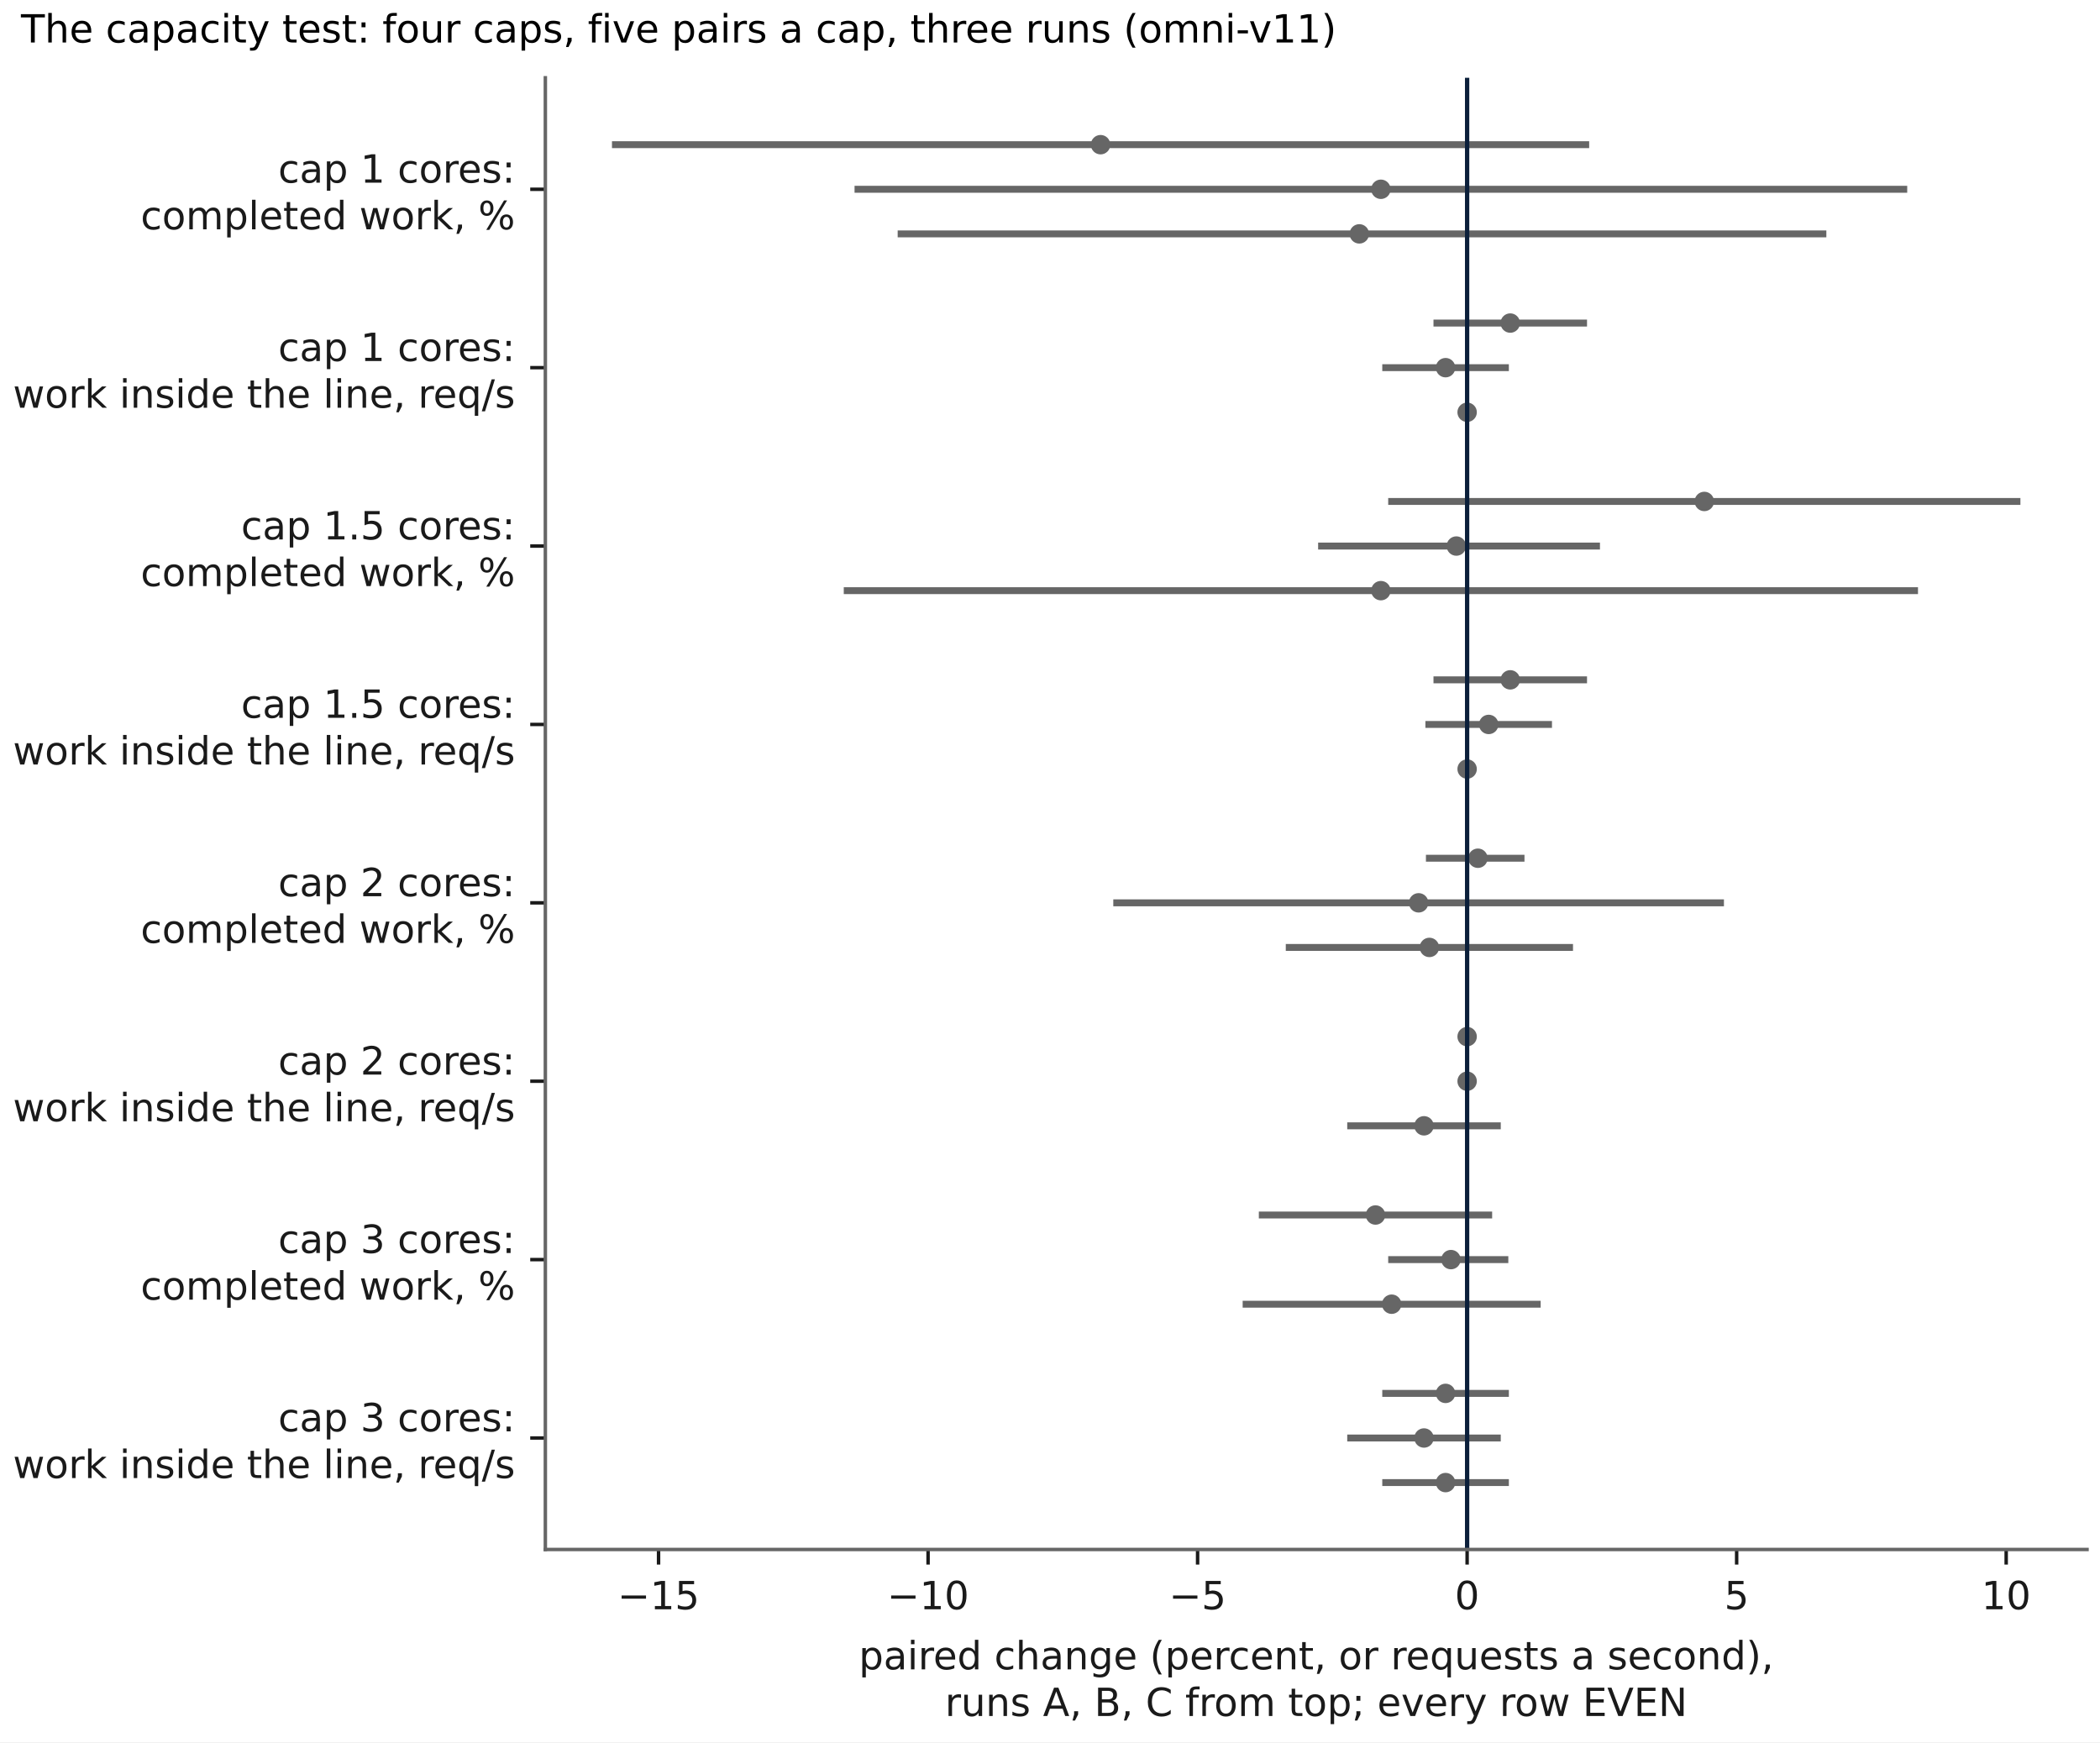
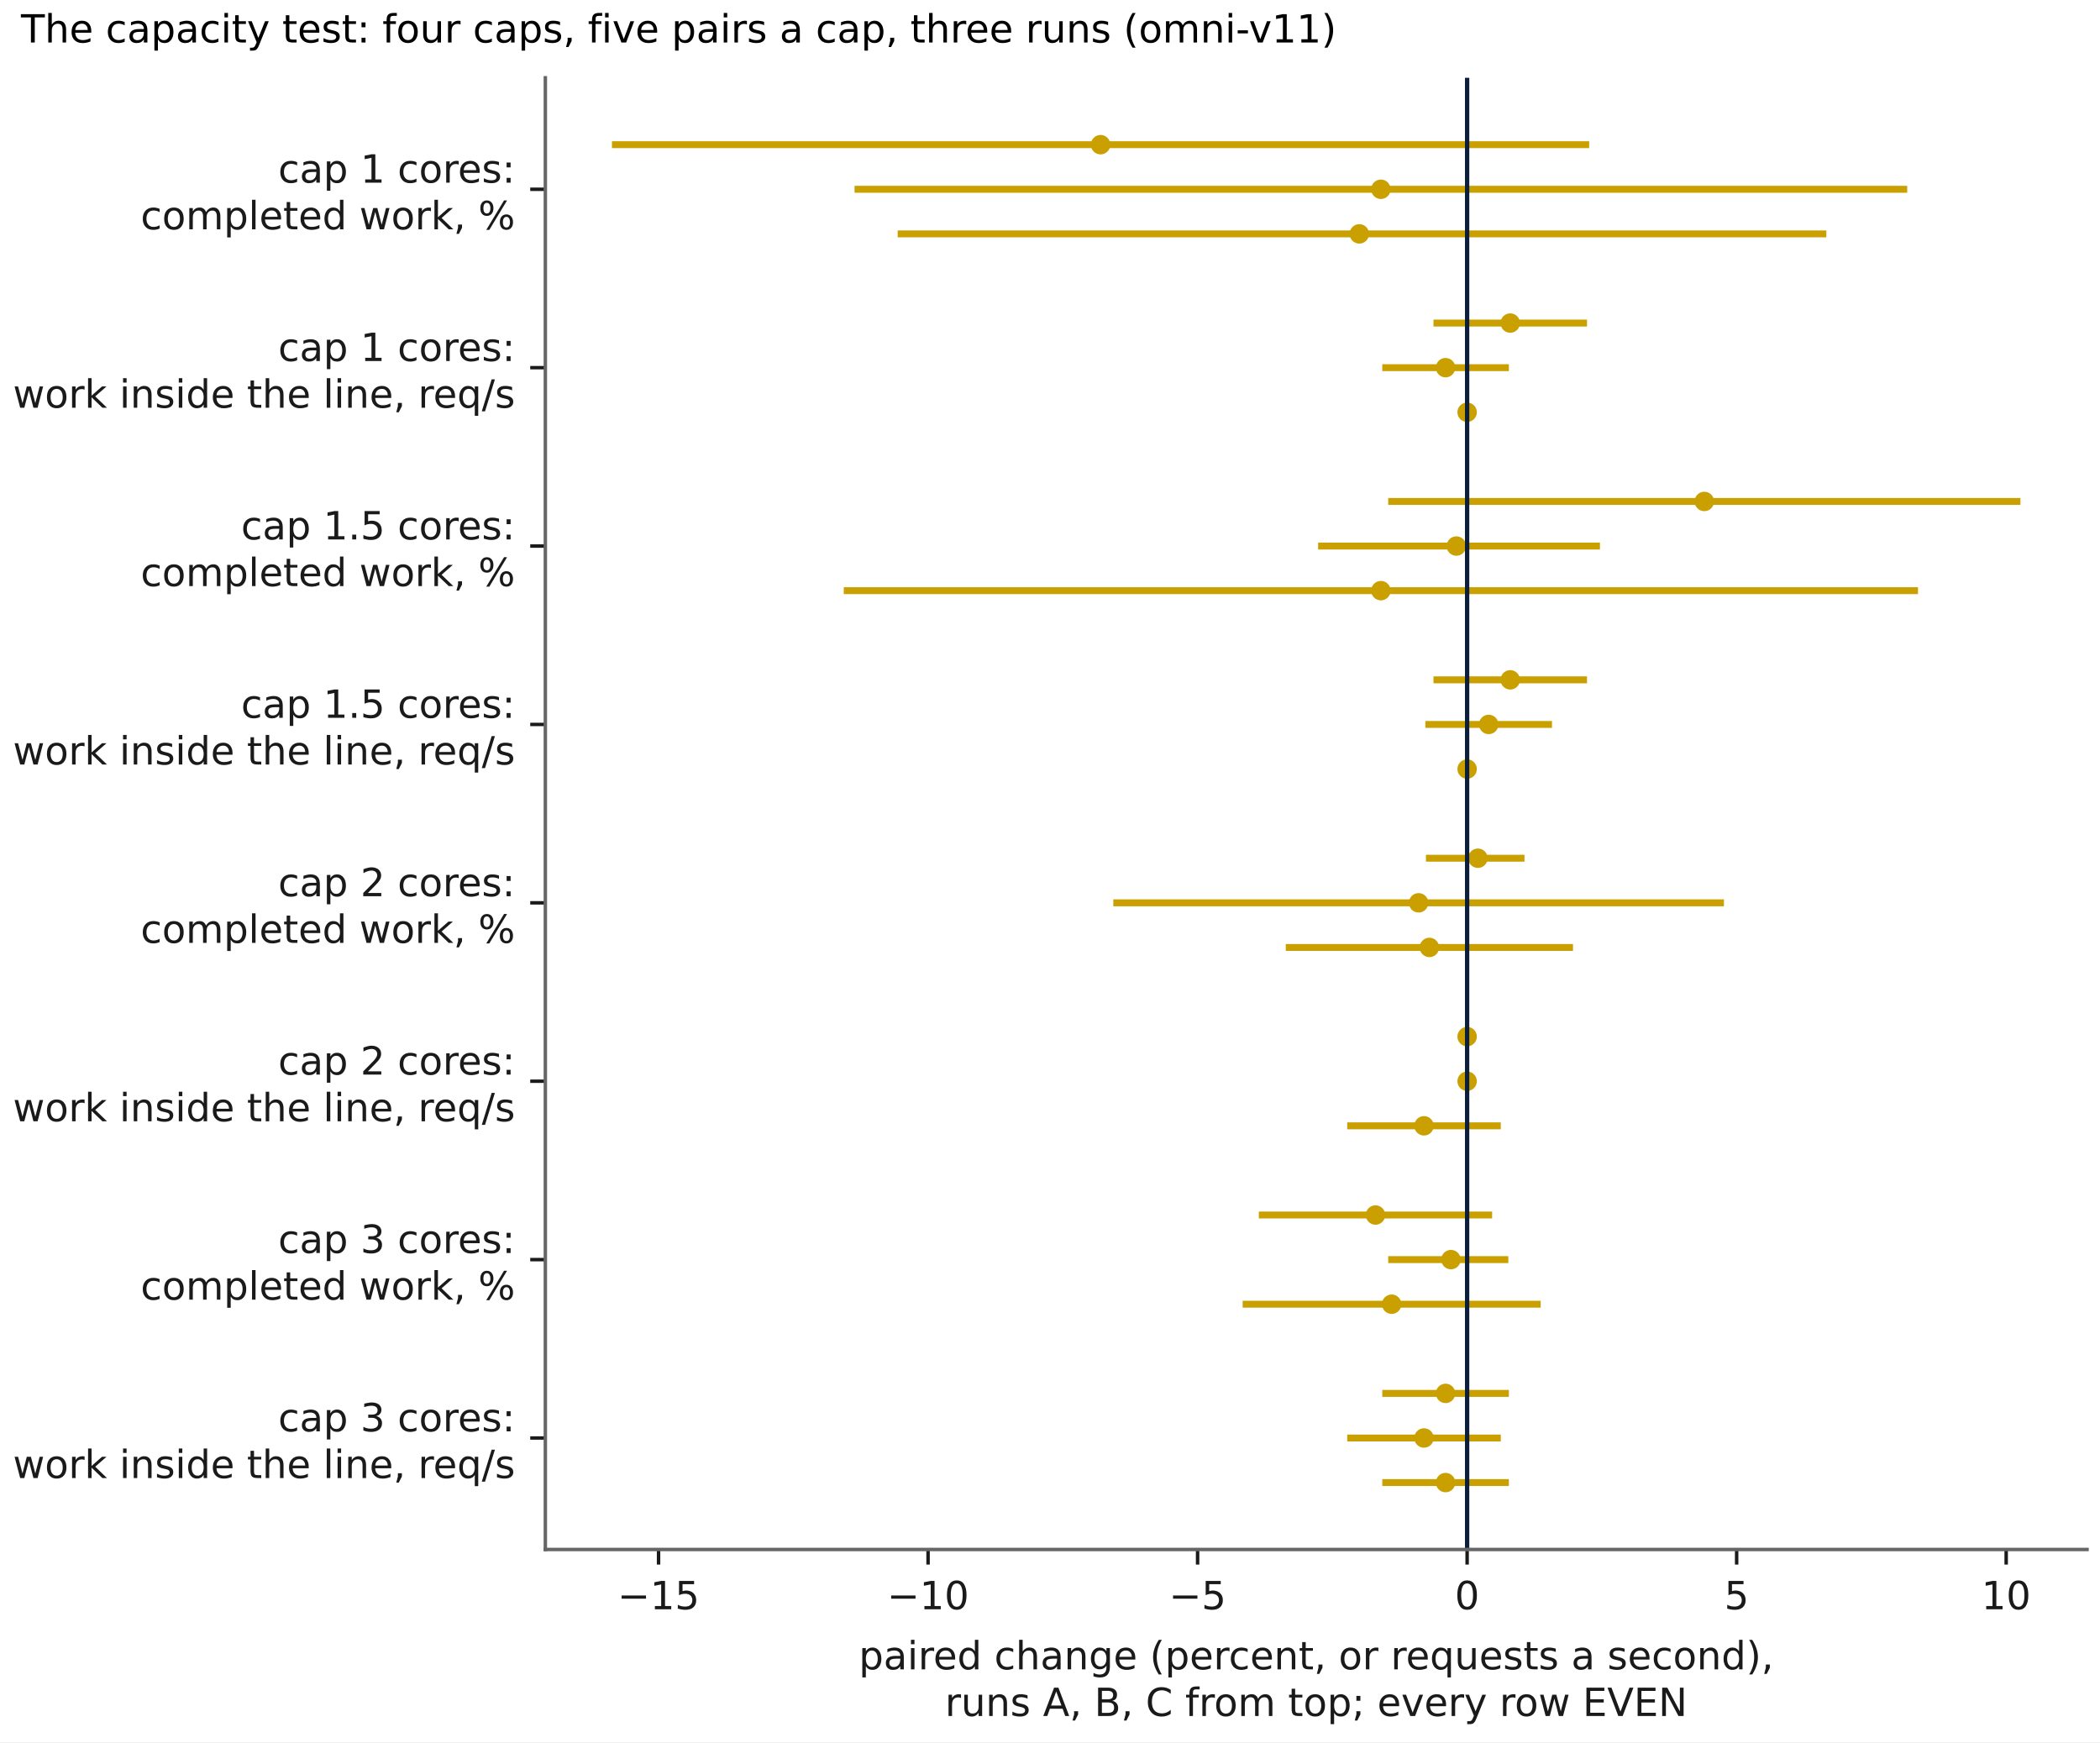
<svg xmlns="http://www.w3.org/2000/svg" xmlns:xlink="http://www.w3.org/1999/xlink" width="486pt" height="403.2pt" viewBox="0 0 486 403.2" version="1.1">
  <defs>
    <style type="text/css">*{stroke-linejoin: round; stroke-linecap: butt}</style>
  </defs>
  <g id="figure_1">
    <g id="patch_1">
      <path d="M 0 403.2  L 486 403.2  L 486 0  L 0 0  z " style="fill: #ffffff" />
    </g>
    <g id="axes_1">
      <g id="patch_2">
        <path d="M 126.21 358.595  L 483 358.595  L 483 18.001  L 126.21 18.001  z " style="fill: #ffffff" />
      </g>
      <g id="matplotlib.axis_1">
        <g id="xtick_1">
          <g id="line2d_1">
            <defs>
              <path id="m814b2a8047" d="M 0 0  L 0 3.5  " style="stroke: #1a1a1a; stroke-width: 0.8" />
            </defs>
            <g>
              <use xlink:href="#m814b2a8047" x="152.408" y="358.595" style="fill: #1a1a1a; stroke: #1a1a1a; stroke-width: 0.8" />
            </g>
          </g>
          <g id="text_1">
            <text style="font-size: 9px; font-family: 'DejaVu Sans'; text-anchor: middle; fill: #1a1a1a" x="152.408" y="372.433" transform="rotate(-0 152.4078 372.4327)">−15</text>
          </g>
        </g>
        <g id="xtick_2">
          <g id="line2d_2">
            <g>
              <use xlink:href="#m814b2a8047" x="214.784" y="358.595" style="fill: #1a1a1a; stroke: #1a1a1a; stroke-width: 0.8" />
            </g>
          </g>
          <g id="text_2">
            <text style="font-size: 9px; font-family: 'DejaVu Sans'; text-anchor: middle; fill: #1a1a1a" x="214.784" y="372.433" transform="rotate(-0 214.7836 372.4327)">−10</text>
          </g>
        </g>
        <g id="xtick_3">
          <g id="line2d_3">
            <g>
              <use xlink:href="#m814b2a8047" x="277.159" y="358.595" style="fill: #1a1a1a; stroke: #1a1a1a; stroke-width: 0.8" />
            </g>
          </g>
          <g id="text_3">
            <text style="font-size: 9px; font-family: 'DejaVu Sans'; text-anchor: middle; fill: #1a1a1a" x="277.159" y="372.433" transform="rotate(-0 277.1595 372.4327)">−5</text>
          </g>
        </g>
        <g id="xtick_4">
          <g id="line2d_4">
            <g>
              <use xlink:href="#m814b2a8047" x="339.535" y="358.595" style="fill: #1a1a1a; stroke: #1a1a1a; stroke-width: 0.8" />
            </g>
          </g>
          <g id="text_4">
            <text style="font-size: 9px; font-family: 'DejaVu Sans'; text-anchor: middle; fill: #1a1a1a" x="339.535" y="372.433" transform="rotate(-0 339.5353 372.4327)">0</text>
          </g>
        </g>
        <g id="xtick_5">
          <g id="line2d_5">
            <g>
              <use xlink:href="#m814b2a8047" x="401.911" y="358.595" style="fill: #1a1a1a; stroke: #1a1a1a; stroke-width: 0.8" />
            </g>
          </g>
          <g id="text_5">
            <text style="font-size: 9px; font-family: 'DejaVu Sans'; text-anchor: middle; fill: #1a1a1a" x="401.911" y="372.433" transform="rotate(-0 401.9112 372.4327)">5</text>
          </g>
        </g>
        <g id="xtick_6">
          <g id="line2d_6">
            <g>
              <use xlink:href="#m814b2a8047" x="464.287" y="358.595" style="fill: #1a1a1a; stroke: #1a1a1a; stroke-width: 0.8" />
            </g>
          </g>
          <g id="text_6">
            <text style="font-size: 9px; font-family: 'DejaVu Sans'; text-anchor: middle; fill: #1a1a1a" x="464.287" y="372.433" transform="rotate(-0 464.287 372.4327)">10</text>
          </g>
        </g>
        <g id="text_7">
          <text style="font-size: 9px; font-family: 'DejaVu Sans'; fill: #1a1a1a" transform="translate(198.7536 386.3343)">paired change (percent, or requests a second),</text>
          <text style="font-size: 9px; font-family: 'DejaVu Sans'; fill: #1a1a1a" transform="translate(218.7048 397.1368)">runs A, B, C from top; every row EVEN</text>
        </g>
      </g>
      <g id="matplotlib.axis_2">
        <g id="ytick_1">
          <g id="line2d_7">
            <defs>
              <path id="m31e56b5a68" d="M 0 0  L -3.5 0  " style="stroke: #1a1a1a; stroke-width: 0.8" />
            </defs>
            <g>
              <use xlink:href="#m31e56b5a68" x="126.21" y="332.792" style="fill: #1a1a1a; stroke: #1a1a1a; stroke-width: 0.8" />
            </g>
          </g>
          <g id="text_8">
            <text style="font-size: 9px; font-family: 'DejaVu Sans'; fill: #1a1a1a" transform="translate(64.3704 331.2605)">cap 3 cores:</text>
            <text style="font-size: 9px; font-family: 'DejaVu Sans'; fill: #1a1a1a" transform="translate(3.00024 342.0629)">work inside the line, req/s</text>
          </g>
        </g>
        <g id="ytick_2">
          <g id="line2d_8">
            <g>
              <use xlink:href="#m31e56b5a68" x="126.21" y="291.508" style="fill: #1a1a1a; stroke: #1a1a1a; stroke-width: 0.8" />
            </g>
          </g>
          <g id="text_9">
            <text style="font-size: 9px; font-family: 'DejaVu Sans'; fill: #1a1a1a" transform="translate(64.3704 289.9764)">cap 3 cores:</text>
            <text style="font-size: 9px; font-family: 'DejaVu Sans'; fill: #1a1a1a" transform="translate(32.54555 300.7789)">completed work, %</text>
          </g>
        </g>
        <g id="ytick_3">
          <g id="line2d_9">
            <g>
              <use xlink:href="#m31e56b5a68" x="126.21" y="250.224" style="fill: #1a1a1a; stroke: #1a1a1a; stroke-width: 0.8" />
            </g>
          </g>
          <g id="text_10">
            <text style="font-size: 9px; font-family: 'DejaVu Sans'; fill: #1a1a1a" transform="translate(64.3704 248.6924)">cap 2 cores:</text>
            <text style="font-size: 9px; font-family: 'DejaVu Sans'; fill: #1a1a1a" transform="translate(3.00024 259.4948)">work inside the line, req/s</text>
          </g>
        </g>
        <g id="ytick_4">
          <g id="line2d_10">
            <g>
              <use xlink:href="#m31e56b5a68" x="126.21" y="208.94" style="fill: #1a1a1a; stroke: #1a1a1a; stroke-width: 0.8" />
            </g>
          </g>
          <g id="text_11">
            <text style="font-size: 9px; font-family: 'DejaVu Sans'; fill: #1a1a1a" transform="translate(64.3704 207.4083)">cap 2 cores:</text>
            <text style="font-size: 9px; font-family: 'DejaVu Sans'; fill: #1a1a1a" transform="translate(32.54555 218.2108)">completed work, %</text>
          </g>
        </g>
        <g id="ytick_5">
          <g id="line2d_11">
            <g>
              <use xlink:href="#m31e56b5a68" x="126.21" y="167.656" style="fill: #1a1a1a; stroke: #1a1a1a; stroke-width: 0.8" />
            </g>
          </g>
          <g id="text_12">
            <text style="font-size: 9px; font-family: 'DejaVu Sans'; fill: #1a1a1a" transform="translate(55.78383 166.1243)">cap 1.5 cores:</text>
            <text style="font-size: 9px; font-family: 'DejaVu Sans'; fill: #1a1a1a" transform="translate(3.00024 176.9267)">work inside the line, req/s</text>
          </g>
        </g>
        <g id="ytick_6">
          <g id="line2d_12">
            <g>
              <use xlink:href="#m31e56b5a68" x="126.21" y="126.372" style="fill: #1a1a1a; stroke: #1a1a1a; stroke-width: 0.8" />
            </g>
          </g>
          <g id="text_13">
            <text style="font-size: 9px; font-family: 'DejaVu Sans'; fill: #1a1a1a" transform="translate(55.78383 124.8402)">cap 1.5 cores:</text>
            <text style="font-size: 9px; font-family: 'DejaVu Sans'; fill: #1a1a1a" transform="translate(32.54555 135.6427)">completed work, %</text>
          </g>
        </g>
        <g id="ytick_7">
          <g id="line2d_13">
            <g>
              <use xlink:href="#m31e56b5a68" x="126.21" y="85.088" style="fill: #1a1a1a; stroke: #1a1a1a; stroke-width: 0.8" />
            </g>
          </g>
          <g id="text_14">
            <text style="font-size: 9px; font-family: 'DejaVu Sans'; fill: #1a1a1a" transform="translate(64.3704 83.55616)">cap 1 cores:</text>
            <text style="font-size: 9px; font-family: 'DejaVu Sans'; fill: #1a1a1a" transform="translate(3.00024 94.35862)">work inside the line, req/s</text>
          </g>
        </g>
        <g id="ytick_8">
          <g id="line2d_14">
            <g>
              <use xlink:href="#m31e56b5a68" x="126.21" y="43.804" style="fill: #1a1a1a; stroke: #1a1a1a; stroke-width: 0.8" />
            </g>
          </g>
          <g id="text_15">
            <text style="font-size: 9px; font-family: 'DejaVu Sans'; fill: #1a1a1a" transform="translate(64.3704 42.27211)">cap 1 cores:</text>
            <text style="font-size: 9px; font-family: 'DejaVu Sans'; fill: #1a1a1a" transform="translate(32.54555 53.07457)">completed work, %</text>
          </g>
        </g>
      </g>
      <g id="line2d_15">
-         <path d="M 320.698 322.471  L 348.393 322.471  " clip-path="url(#pdcd9a6ac54)" style="fill: none; stroke: #666666; stroke-width: 1.6; stroke-linecap: square" />
+         <path d="M 320.698 322.471  L 348.393 322.471  " clip-path="url(#pdcd9a6ac54)" style="fill: none; stroke: #c9a000; stroke-width: 1.6; stroke-linecap: square" />
      </g>
      <g id="line2d_16">
        <defs>
-           <path id="me5daacd1f5" d="M 0 1.75  C 0.464 1.75 0.909 1.566 1.237 1.237  C 1.566 0.909 1.75 0.464 1.75 0  C 1.75 -0.464 1.566 -0.909 1.237 -1.237  C 0.909 -1.566 0.464 -1.75 0 -1.75  C -0.464 -1.75 -0.909 -1.566 -1.237 -1.237  C -1.566 -0.909 -1.75 -0.464 -1.75 0  C -1.75 0.464 -1.566 0.909 -1.237 1.237  C -0.909 1.566 -0.464 1.75 0 1.75  z " style="stroke: #666666" />
+           <path id="mf768154954" d="M 0 1.75  C 0.464 1.75 0.909 1.566 1.237 1.237  C 1.566 0.909 1.75 0.464 1.75 0  C 1.75 -0.464 1.566 -0.909 1.237 -1.237  C 0.909 -1.566 0.464 -1.75 0 -1.75  C -0.464 -1.75 -0.909 -1.566 -1.237 -1.237  C -1.566 -0.909 -1.75 -0.464 -1.75 0  C -1.75 0.464 -1.566 0.909 -1.237 1.237  C -0.909 1.566 -0.464 1.75 0 1.75  z " style="stroke: #c9a000" />
        </defs>
        <g clip-path="url(#pdcd9a6ac54)">
-           <use xlink:href="#me5daacd1f5" x="334.545" y="322.471" style="fill: #666666; stroke: #666666" />
+           <use xlink:href="#mf768154954" x="334.545" y="322.471" style="fill: #c9a000; stroke: #c9a000" />
        </g>
      </g>
      <g id="line2d_17">
-         <path d="M 312.589 332.792  L 346.521 332.792  " clip-path="url(#pdcd9a6ac54)" style="fill: none; stroke: #666666; stroke-width: 1.6; stroke-linecap: square" />
+         <path d="M 312.589 332.792  L 346.521 332.792  " clip-path="url(#pdcd9a6ac54)" style="fill: none; stroke: #c9a000; stroke-width: 1.6; stroke-linecap: square" />
      </g>
      <g id="line2d_18">
        <g clip-path="url(#pdcd9a6ac54)">
-           <use xlink:href="#me5daacd1f5" x="329.555" y="332.792" style="fill: #666666; stroke: #666666" />
+           <use xlink:href="#mf768154954" x="329.555" y="332.792" style="fill: #c9a000; stroke: #c9a000" />
        </g>
      </g>
      <g id="line2d_19">
-         <path d="M 320.698 343.113  L 348.393 343.113  " clip-path="url(#pdcd9a6ac54)" style="fill: none; stroke: #666666; stroke-width: 1.6; stroke-linecap: square" />
+         <path d="M 320.698 343.113  L 348.393 343.113  " clip-path="url(#pdcd9a6ac54)" style="fill: none; stroke: #c9a000; stroke-width: 1.6; stroke-linecap: square" />
      </g>
      <g id="line2d_20">
        <g clip-path="url(#pdcd9a6ac54)">
-           <use xlink:href="#me5daacd1f5" x="334.545" y="343.113" style="fill: #666666; stroke: #666666" />
+           <use xlink:href="#mf768154954" x="334.545" y="343.113" style="fill: #c9a000; stroke: #c9a000" />
        </g>
      </g>
      <g id="line2d_21">
-         <path d="M 292.13 281.187  L 344.525 281.187  " clip-path="url(#pdcd9a6ac54)" style="fill: none; stroke: #666666; stroke-width: 1.6; stroke-linecap: square" />
+         <path d="M 292.13 281.187  L 344.525 281.187  " clip-path="url(#pdcd9a6ac54)" style="fill: none; stroke: #c9a000; stroke-width: 1.6; stroke-linecap: square" />
      </g>
      <g id="line2d_22">
        <g clip-path="url(#pdcd9a6ac54)">
-           <use xlink:href="#me5daacd1f5" x="318.328" y="281.187" style="fill: #666666; stroke: #666666" />
+           <use xlink:href="#mf768154954" x="318.328" y="281.187" style="fill: #c9a000; stroke: #c9a000" />
        </g>
      </g>
      <g id="line2d_23">
-         <path d="M 322.07 291.508  L 348.268 291.508  " clip-path="url(#pdcd9a6ac54)" style="fill: none; stroke: #666666; stroke-width: 1.6; stroke-linecap: square" />
+         <path d="M 322.07 291.508  L 348.268 291.508  " clip-path="url(#pdcd9a6ac54)" style="fill: none; stroke: #c9a000; stroke-width: 1.6; stroke-linecap: square" />
      </g>
      <g id="line2d_24">
        <g clip-path="url(#pdcd9a6ac54)">
-           <use xlink:href="#me5daacd1f5" x="335.793" y="291.508" style="fill: #666666; stroke: #666666" />
+           <use xlink:href="#mf768154954" x="335.793" y="291.508" style="fill: #c9a000; stroke: #c9a000" />
        </g>
      </g>
      <g id="line2d_25">
-         <path d="M 288.387 301.829  L 355.753 301.829  " clip-path="url(#pdcd9a6ac54)" style="fill: none; stroke: #666666; stroke-width: 1.6; stroke-linecap: square" />
+         <path d="M 288.387 301.829  L 355.753 301.829  " clip-path="url(#pdcd9a6ac54)" style="fill: none; stroke: #c9a000; stroke-width: 1.6; stroke-linecap: square" />
      </g>
      <g id="line2d_26">
        <g clip-path="url(#pdcd9a6ac54)">
-           <use xlink:href="#me5daacd1f5" x="322.07" y="301.829" style="fill: #666666; stroke: #666666" />
+           <use xlink:href="#mf768154954" x="322.07" y="301.829" style="fill: #c9a000; stroke: #c9a000" />
        </g>
      </g>
      <g id="line2d_27">
-         <path d="M 339.535 239.903  L 339.535 239.903  " clip-path="url(#pdcd9a6ac54)" style="fill: none; stroke: #666666; stroke-width: 1.6; stroke-linecap: square" />
+         <path d="M 339.535 239.903  L 339.535 239.903  " clip-path="url(#pdcd9a6ac54)" style="fill: none; stroke: #c9a000; stroke-width: 1.6; stroke-linecap: square" />
      </g>
      <g id="line2d_28">
        <g clip-path="url(#pdcd9a6ac54)">
-           <use xlink:href="#me5daacd1f5" x="339.535" y="239.903" style="fill: #666666; stroke: #666666" />
+           <use xlink:href="#mf768154954" x="339.535" y="239.903" style="fill: #c9a000; stroke: #c9a000" />
        </g>
      </g>
      <g id="line2d_29">
-         <path d="M 339.535 250.224  L 339.535 250.224  " clip-path="url(#pdcd9a6ac54)" style="fill: none; stroke: #666666; stroke-width: 1.6; stroke-linecap: square" />
+         <path d="M 339.535 250.224  L 339.535 250.224  " clip-path="url(#pdcd9a6ac54)" style="fill: none; stroke: #c9a000; stroke-width: 1.6; stroke-linecap: square" />
      </g>
      <g id="line2d_30">
        <g clip-path="url(#pdcd9a6ac54)">
-           <use xlink:href="#me5daacd1f5" x="339.535" y="250.224" style="fill: #666666; stroke: #666666" />
+           <use xlink:href="#mf768154954" x="339.535" y="250.224" style="fill: #c9a000; stroke: #c9a000" />
        </g>
      </g>
      <g id="line2d_31">
-         <path d="M 312.589 260.545  L 346.521 260.545  " clip-path="url(#pdcd9a6ac54)" style="fill: none; stroke: #666666; stroke-width: 1.6; stroke-linecap: square" />
+         <path d="M 312.589 260.545  L 346.521 260.545  " clip-path="url(#pdcd9a6ac54)" style="fill: none; stroke: #c9a000; stroke-width: 1.6; stroke-linecap: square" />
      </g>
      <g id="line2d_32">
        <g clip-path="url(#pdcd9a6ac54)">
-           <use xlink:href="#me5daacd1f5" x="329.555" y="260.545" style="fill: #666666; stroke: #666666" />
+           <use xlink:href="#mf768154954" x="329.555" y="260.545" style="fill: #c9a000; stroke: #c9a000" />
        </g>
      </g>
      <g id="line2d_33">
-         <path d="M 330.803 198.619  L 352.01 198.619  " clip-path="url(#pdcd9a6ac54)" style="fill: none; stroke: #666666; stroke-width: 1.6; stroke-linecap: square" />
+         <path d="M 330.803 198.619  L 352.01 198.619  " clip-path="url(#pdcd9a6ac54)" style="fill: none; stroke: #c9a000; stroke-width: 1.6; stroke-linecap: square" />
      </g>
      <g id="line2d_34">
        <g clip-path="url(#pdcd9a6ac54)">
-           <use xlink:href="#me5daacd1f5" x="342.03" y="198.619" style="fill: #666666; stroke: #666666" />
+           <use xlink:href="#mf768154954" x="342.03" y="198.619" style="fill: #c9a000; stroke: #c9a000" />
        </g>
      </g>
      <g id="line2d_35">
-         <path d="M 258.447 208.94  L 398.169 208.94  " clip-path="url(#pdcd9a6ac54)" style="fill: none; stroke: #666666; stroke-width: 1.6; stroke-linecap: square" />
+         <path d="M 258.447 208.94  L 398.169 208.94  " clip-path="url(#pdcd9a6ac54)" style="fill: none; stroke: #c9a000; stroke-width: 1.6; stroke-linecap: square" />
      </g>
      <g id="line2d_36">
        <g clip-path="url(#pdcd9a6ac54)">
-           <use xlink:href="#me5daacd1f5" x="328.308" y="208.94" style="fill: #666666; stroke: #666666" />
+           <use xlink:href="#mf768154954" x="328.308" y="208.94" style="fill: #c9a000; stroke: #c9a000" />
        </g>
      </g>
      <g id="line2d_37">
-         <path d="M 298.367 219.261  L 363.238 219.261  " clip-path="url(#pdcd9a6ac54)" style="fill: none; stroke: #666666; stroke-width: 1.6; stroke-linecap: square" />
+         <path d="M 298.367 219.261  L 363.238 219.261  " clip-path="url(#pdcd9a6ac54)" style="fill: none; stroke: #c9a000; stroke-width: 1.6; stroke-linecap: square" />
      </g>
      <g id="line2d_38">
        <g clip-path="url(#pdcd9a6ac54)">
-           <use xlink:href="#me5daacd1f5" x="330.803" y="219.261" style="fill: #666666; stroke: #666666" />
+           <use xlink:href="#mf768154954" x="330.803" y="219.261" style="fill: #c9a000; stroke: #c9a000" />
        </g>
      </g>
      <g id="line2d_39">
-         <path d="M 332.549 157.335  L 366.482 157.335  " clip-path="url(#pdcd9a6ac54)" style="fill: none; stroke: #666666; stroke-width: 1.6; stroke-linecap: square" />
+         <path d="M 332.549 157.335  L 366.482 157.335  " clip-path="url(#pdcd9a6ac54)" style="fill: none; stroke: #c9a000; stroke-width: 1.6; stroke-linecap: square" />
      </g>
      <g id="line2d_40">
        <g clip-path="url(#pdcd9a6ac54)">
-           <use xlink:href="#me5daacd1f5" x="349.515" y="157.335" style="fill: #666666; stroke: #666666" />
+           <use xlink:href="#mf768154954" x="349.515" y="157.335" style="fill: #c9a000; stroke: #c9a000" />
        </g>
      </g>
      <g id="line2d_41">
-         <path d="M 330.678 167.656  L 358.373 167.656  " clip-path="url(#pdcd9a6ac54)" style="fill: none; stroke: #666666; stroke-width: 1.6; stroke-linecap: square" />
+         <path d="M 330.678 167.656  L 358.373 167.656  " clip-path="url(#pdcd9a6ac54)" style="fill: none; stroke: #c9a000; stroke-width: 1.6; stroke-linecap: square" />
      </g>
      <g id="line2d_42">
        <g clip-path="url(#pdcd9a6ac54)">
-           <use xlink:href="#me5daacd1f5" x="344.525" y="167.656" style="fill: #666666; stroke: #666666" />
+           <use xlink:href="#mf768154954" x="344.525" y="167.656" style="fill: #c9a000; stroke: #c9a000" />
        </g>
      </g>
      <g id="line2d_43">
-         <path d="M 339.535 177.977  L 339.535 177.977  " clip-path="url(#pdcd9a6ac54)" style="fill: none; stroke: #666666; stroke-width: 1.6; stroke-linecap: square" />
+         <path d="M 339.535 177.977  L 339.535 177.977  " clip-path="url(#pdcd9a6ac54)" style="fill: none; stroke: #c9a000; stroke-width: 1.6; stroke-linecap: square" />
      </g>
      <g id="line2d_44">
        <g clip-path="url(#pdcd9a6ac54)">
-           <use xlink:href="#me5daacd1f5" x="339.535" y="177.977" style="fill: #666666; stroke: #666666" />
+           <use xlink:href="#mf768154954" x="339.535" y="177.977" style="fill: #c9a000; stroke: #c9a000" />
        </g>
      </g>
      <g id="line2d_45">
-         <path d="M 322.07 116.051  L 466.782 116.051  " clip-path="url(#pdcd9a6ac54)" style="fill: none; stroke: #666666; stroke-width: 1.6; stroke-linecap: square" />
+         <path d="M 322.07 116.051  L 466.782 116.051  " clip-path="url(#pdcd9a6ac54)" style="fill: none; stroke: #c9a000; stroke-width: 1.6; stroke-linecap: square" />
      </g>
      <g id="line2d_46">
        <g clip-path="url(#pdcd9a6ac54)">
-           <use xlink:href="#me5daacd1f5" x="394.426" y="116.051" style="fill: #666666; stroke: #666666" />
+           <use xlink:href="#mf768154954" x="394.426" y="116.051" style="fill: #c9a000; stroke: #c9a000" />
        </g>
      </g>
      <g id="line2d_47">
-         <path d="M 305.852 126.372  L 369.476 126.372  " clip-path="url(#pdcd9a6ac54)" style="fill: none; stroke: #666666; stroke-width: 1.6; stroke-linecap: square" />
+         <path d="M 305.852 126.372  L 369.476 126.372  " clip-path="url(#pdcd9a6ac54)" style="fill: none; stroke: #c9a000; stroke-width: 1.6; stroke-linecap: square" />
      </g>
      <g id="line2d_48">
        <g clip-path="url(#pdcd9a6ac54)">
-           <use xlink:href="#me5daacd1f5" x="337.04" y="126.372" style="fill: #666666; stroke: #666666" />
+           <use xlink:href="#mf768154954" x="337.04" y="126.372" style="fill: #c9a000; stroke: #c9a000" />
        </g>
      </g>
      <g id="line2d_49">
-         <path d="M 196.071 136.693  L 443.079 136.693  " clip-path="url(#pdcd9a6ac54)" style="fill: none; stroke: #666666; stroke-width: 1.6; stroke-linecap: square" />
+         <path d="M 196.071 136.693  L 443.079 136.693  " clip-path="url(#pdcd9a6ac54)" style="fill: none; stroke: #c9a000; stroke-width: 1.6; stroke-linecap: square" />
      </g>
      <g id="line2d_50">
        <g clip-path="url(#pdcd9a6ac54)">
-           <use xlink:href="#me5daacd1f5" x="319.575" y="136.693" style="fill: #666666; stroke: #666666" />
+           <use xlink:href="#mf768154954" x="319.575" y="136.693" style="fill: #c9a000; stroke: #c9a000" />
        </g>
      </g>
      <g id="line2d_51">
-         <path d="M 332.549 74.767  L 366.482 74.767  " clip-path="url(#pdcd9a6ac54)" style="fill: none; stroke: #666666; stroke-width: 1.6; stroke-linecap: square" />
+         <path d="M 332.549 74.767  L 366.482 74.767  " clip-path="url(#pdcd9a6ac54)" style="fill: none; stroke: #c9a000; stroke-width: 1.6; stroke-linecap: square" />
      </g>
      <g id="line2d_52">
        <g clip-path="url(#pdcd9a6ac54)">
-           <use xlink:href="#me5daacd1f5" x="349.515" y="74.767" style="fill: #666666; stroke: #666666" />
+           <use xlink:href="#mf768154954" x="349.515" y="74.767" style="fill: #c9a000; stroke: #c9a000" />
        </g>
      </g>
      <g id="line2d_53">
-         <path d="M 320.698 85.088  L 348.393 85.088  " clip-path="url(#pdcd9a6ac54)" style="fill: none; stroke: #666666; stroke-width: 1.6; stroke-linecap: square" />
+         <path d="M 320.698 85.088  L 348.393 85.088  " clip-path="url(#pdcd9a6ac54)" style="fill: none; stroke: #c9a000; stroke-width: 1.6; stroke-linecap: square" />
      </g>
      <g id="line2d_54">
        <g clip-path="url(#pdcd9a6ac54)">
-           <use xlink:href="#me5daacd1f5" x="334.545" y="85.088" style="fill: #666666; stroke: #666666" />
+           <use xlink:href="#mf768154954" x="334.545" y="85.088" style="fill: #c9a000; stroke: #c9a000" />
        </g>
      </g>
      <g id="line2d_55">
-         <path d="M 339.535 95.409  L 339.535 95.409  " clip-path="url(#pdcd9a6ac54)" style="fill: none; stroke: #666666; stroke-width: 1.6; stroke-linecap: square" />
+         <path d="M 339.535 95.409  L 339.535 95.409  " clip-path="url(#pdcd9a6ac54)" style="fill: none; stroke: #c9a000; stroke-width: 1.6; stroke-linecap: square" />
      </g>
      <g id="line2d_56">
        <g clip-path="url(#pdcd9a6ac54)">
-           <use xlink:href="#me5daacd1f5" x="339.535" y="95.409" style="fill: #666666; stroke: #666666" />
+           <use xlink:href="#mf768154954" x="339.535" y="95.409" style="fill: #c9a000; stroke: #c9a000" />
        </g>
      </g>
      <g id="line2d_57">
-         <path d="M 142.428 33.483  L 366.981 33.483  " clip-path="url(#pdcd9a6ac54)" style="fill: none; stroke: #666666; stroke-width: 1.6; stroke-linecap: square" />
+         <path d="M 142.428 33.483  L 366.981 33.483  " clip-path="url(#pdcd9a6ac54)" style="fill: none; stroke: #c9a000; stroke-width: 1.6; stroke-linecap: square" />
      </g>
      <g id="line2d_58">
        <g clip-path="url(#pdcd9a6ac54)">
-           <use xlink:href="#me5daacd1f5" x="254.704" y="33.483" style="fill: #666666; stroke: #666666" />
+           <use xlink:href="#mf768154954" x="254.704" y="33.483" style="fill: #c9a000; stroke: #c9a000" />
        </g>
      </g>
      <g id="line2d_59">
-         <path d="M 198.566 43.804  L 440.584 43.804  " clip-path="url(#pdcd9a6ac54)" style="fill: none; stroke: #666666; stroke-width: 1.6; stroke-linecap: square" />
+         <path d="M 198.566 43.804  L 440.584 43.804  " clip-path="url(#pdcd9a6ac54)" style="fill: none; stroke: #c9a000; stroke-width: 1.6; stroke-linecap: square" />
      </g>
      <g id="line2d_60">
        <g clip-path="url(#pdcd9a6ac54)">
-           <use xlink:href="#me5daacd1f5" x="319.575" y="43.804" style="fill: #666666; stroke: #666666" />
+           <use xlink:href="#mf768154954" x="319.575" y="43.804" style="fill: #c9a000; stroke: #c9a000" />
        </g>
      </g>
      <g id="line2d_61">
-         <path d="M 208.546 54.125  L 421.871 54.125  " clip-path="url(#pdcd9a6ac54)" style="fill: none; stroke: #666666; stroke-width: 1.6; stroke-linecap: square" />
+         <path d="M 208.546 54.125  L 421.871 54.125  " clip-path="url(#pdcd9a6ac54)" style="fill: none; stroke: #c9a000; stroke-width: 1.6; stroke-linecap: square" />
      </g>
      <g id="line2d_62">
        <g clip-path="url(#pdcd9a6ac54)">
-           <use xlink:href="#me5daacd1f5" x="314.585" y="54.125" style="fill: #666666; stroke: #666666" />
+           <use xlink:href="#mf768154954" x="314.585" y="54.125" style="fill: #c9a000; stroke: #c9a000" />
        </g>
      </g>
      <g id="line2d_63">
        <path d="M 339.535 358.595  L 339.535 18.001  " clip-path="url(#pdcd9a6ac54)" style="fill: none; stroke: #0b1f3a; stroke-linecap: square" />
      </g>
      <g id="patch_3">
        <path d="M 126.21 358.595  L 126.21 18.001  " style="fill: none; stroke: #666666; stroke-width: 0.8; stroke-linejoin: miter; stroke-linecap: square" />
      </g>
      <g id="patch_4">
        <path d="M 126.21 358.595  L 483 358.595  " style="fill: none; stroke: #666666; stroke-width: 0.8; stroke-linejoin: miter; stroke-linecap: square" />
      </g>
    </g>
    <g id="text_16">
      <text style="font-size: 9px; font-family: 'DejaVu Sans'; text-anchor: start" x="4.86" y="9.839" transform="rotate(-0 4.86 9.838834)">The capacity test: four caps, five pairs a cap, three runs (omni-v11)</text>
    </g>
  </g>
  <defs>
    <clipPath id="pdcd9a6ac54">
      <rect x="126.21" y="18.001" width="356.79" height="340.593" />
    </clipPath>
  </defs>
</svg>
